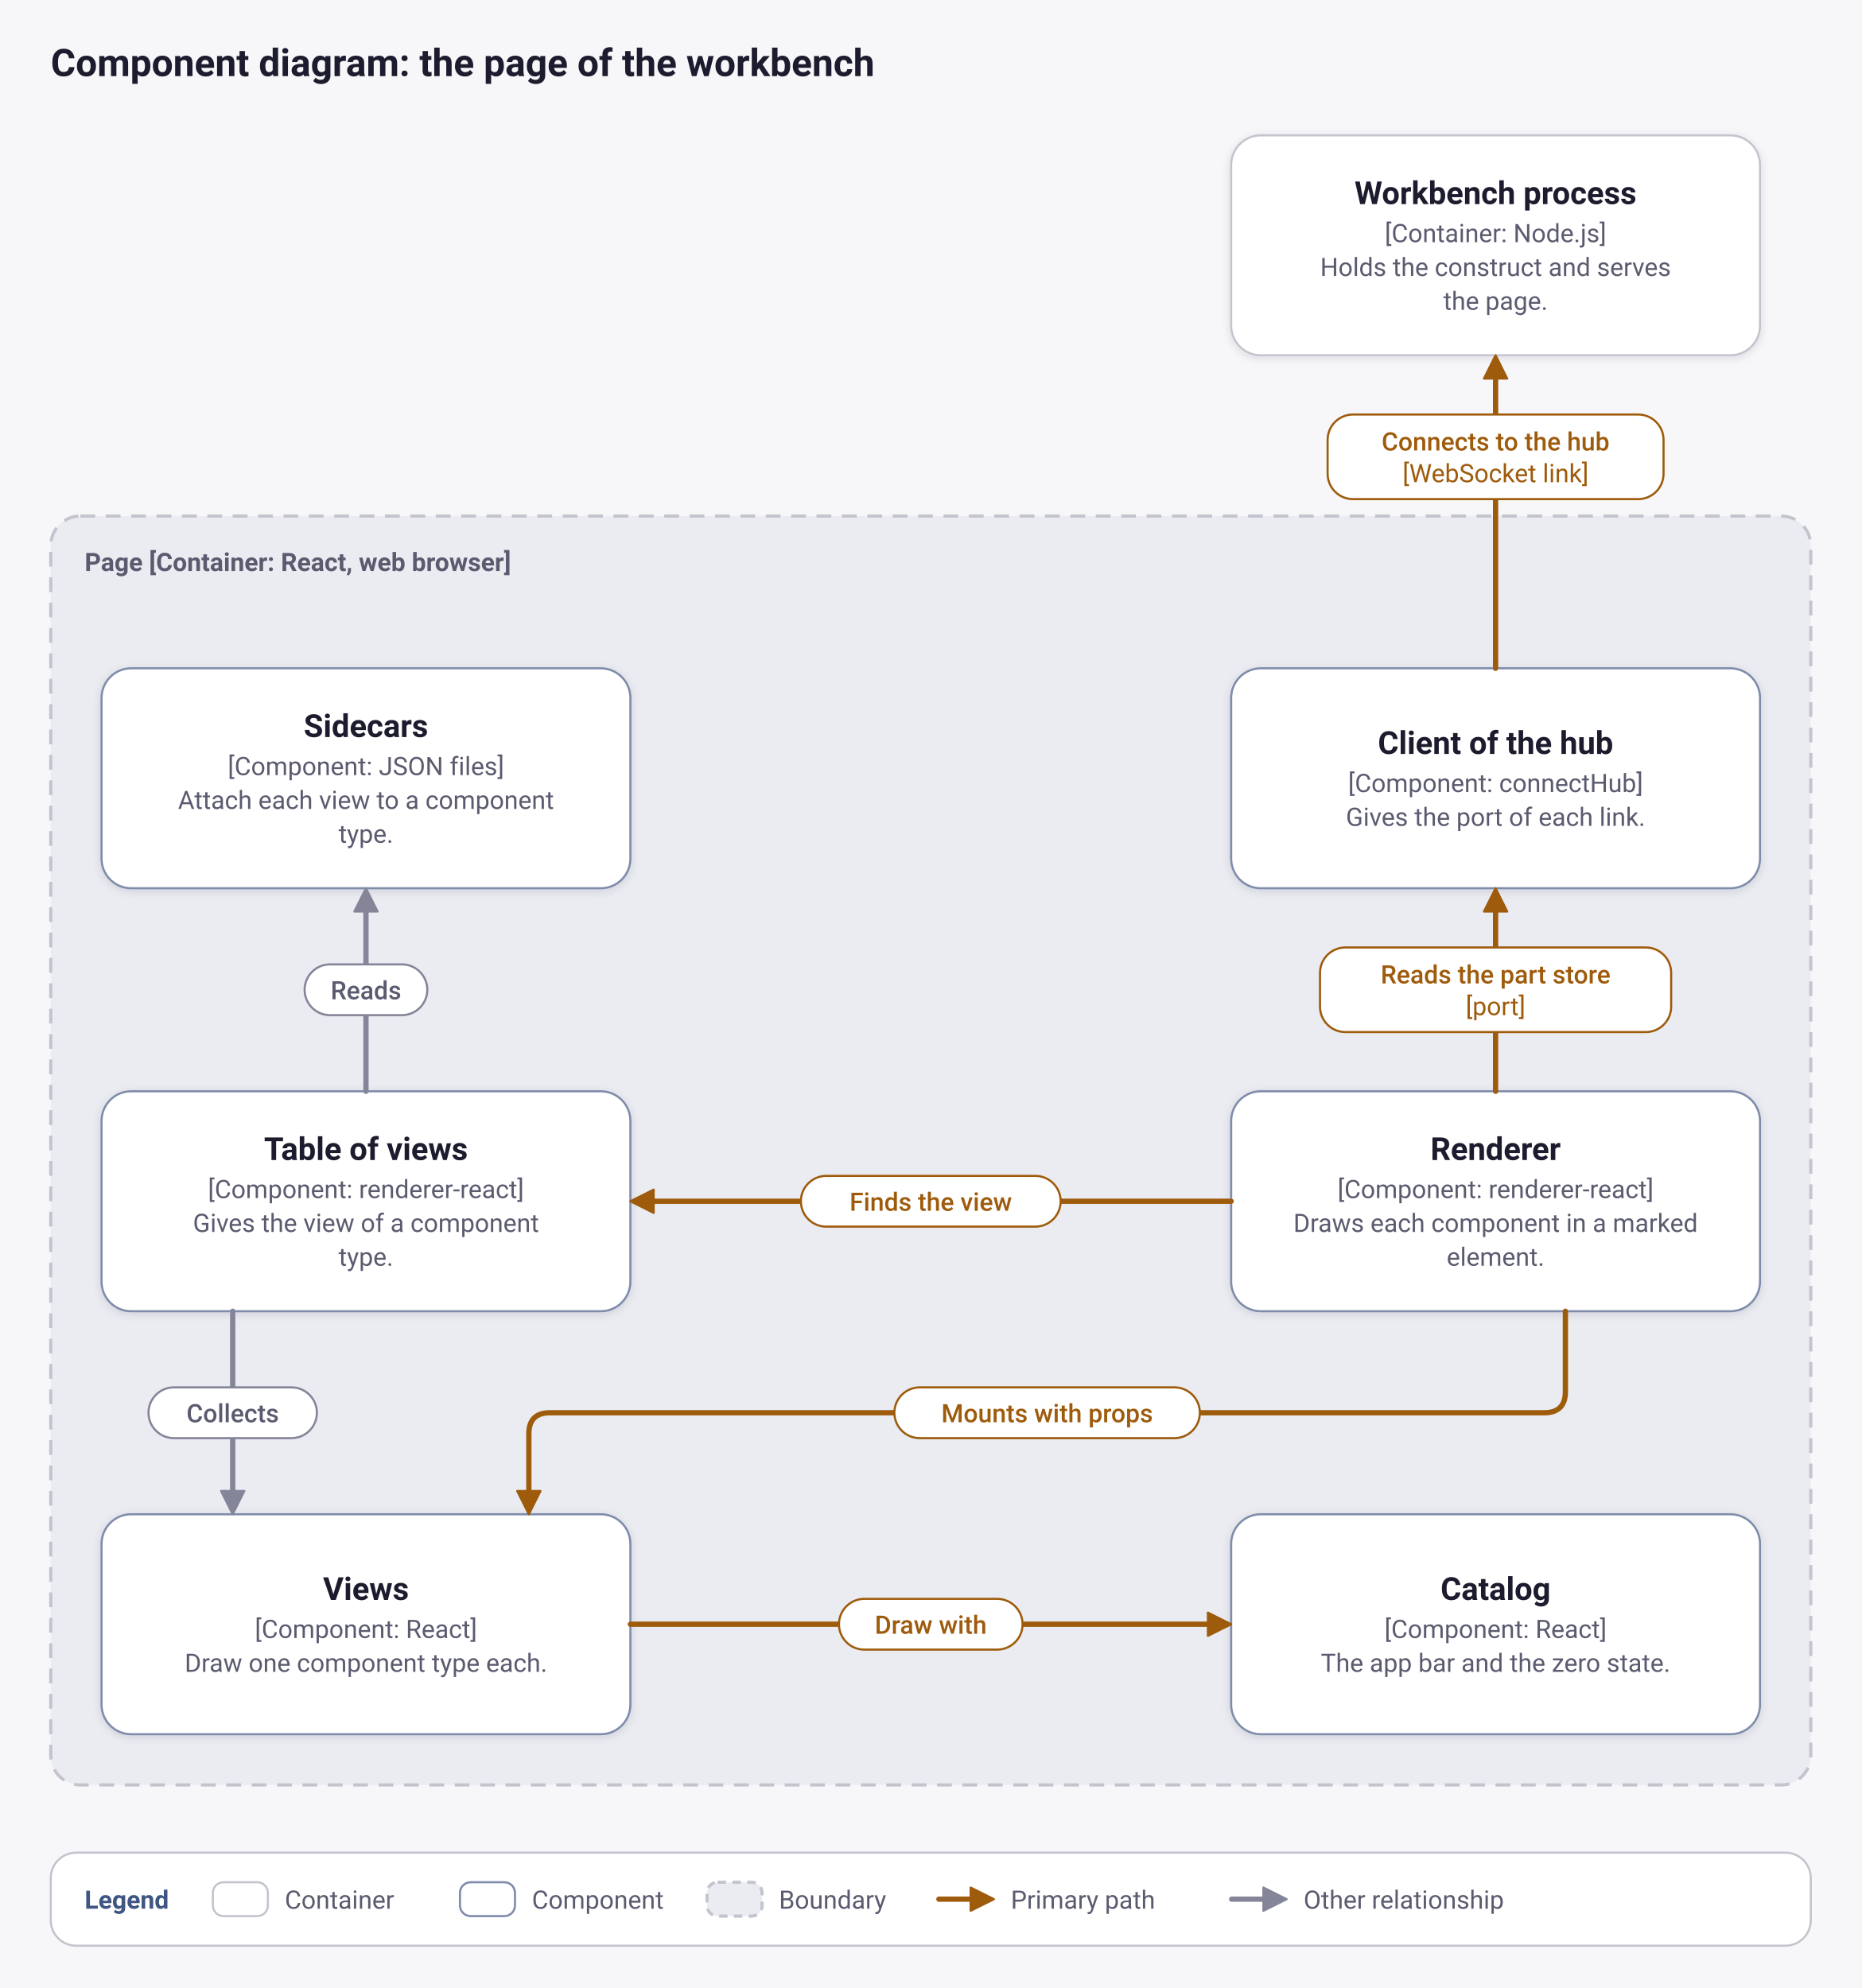
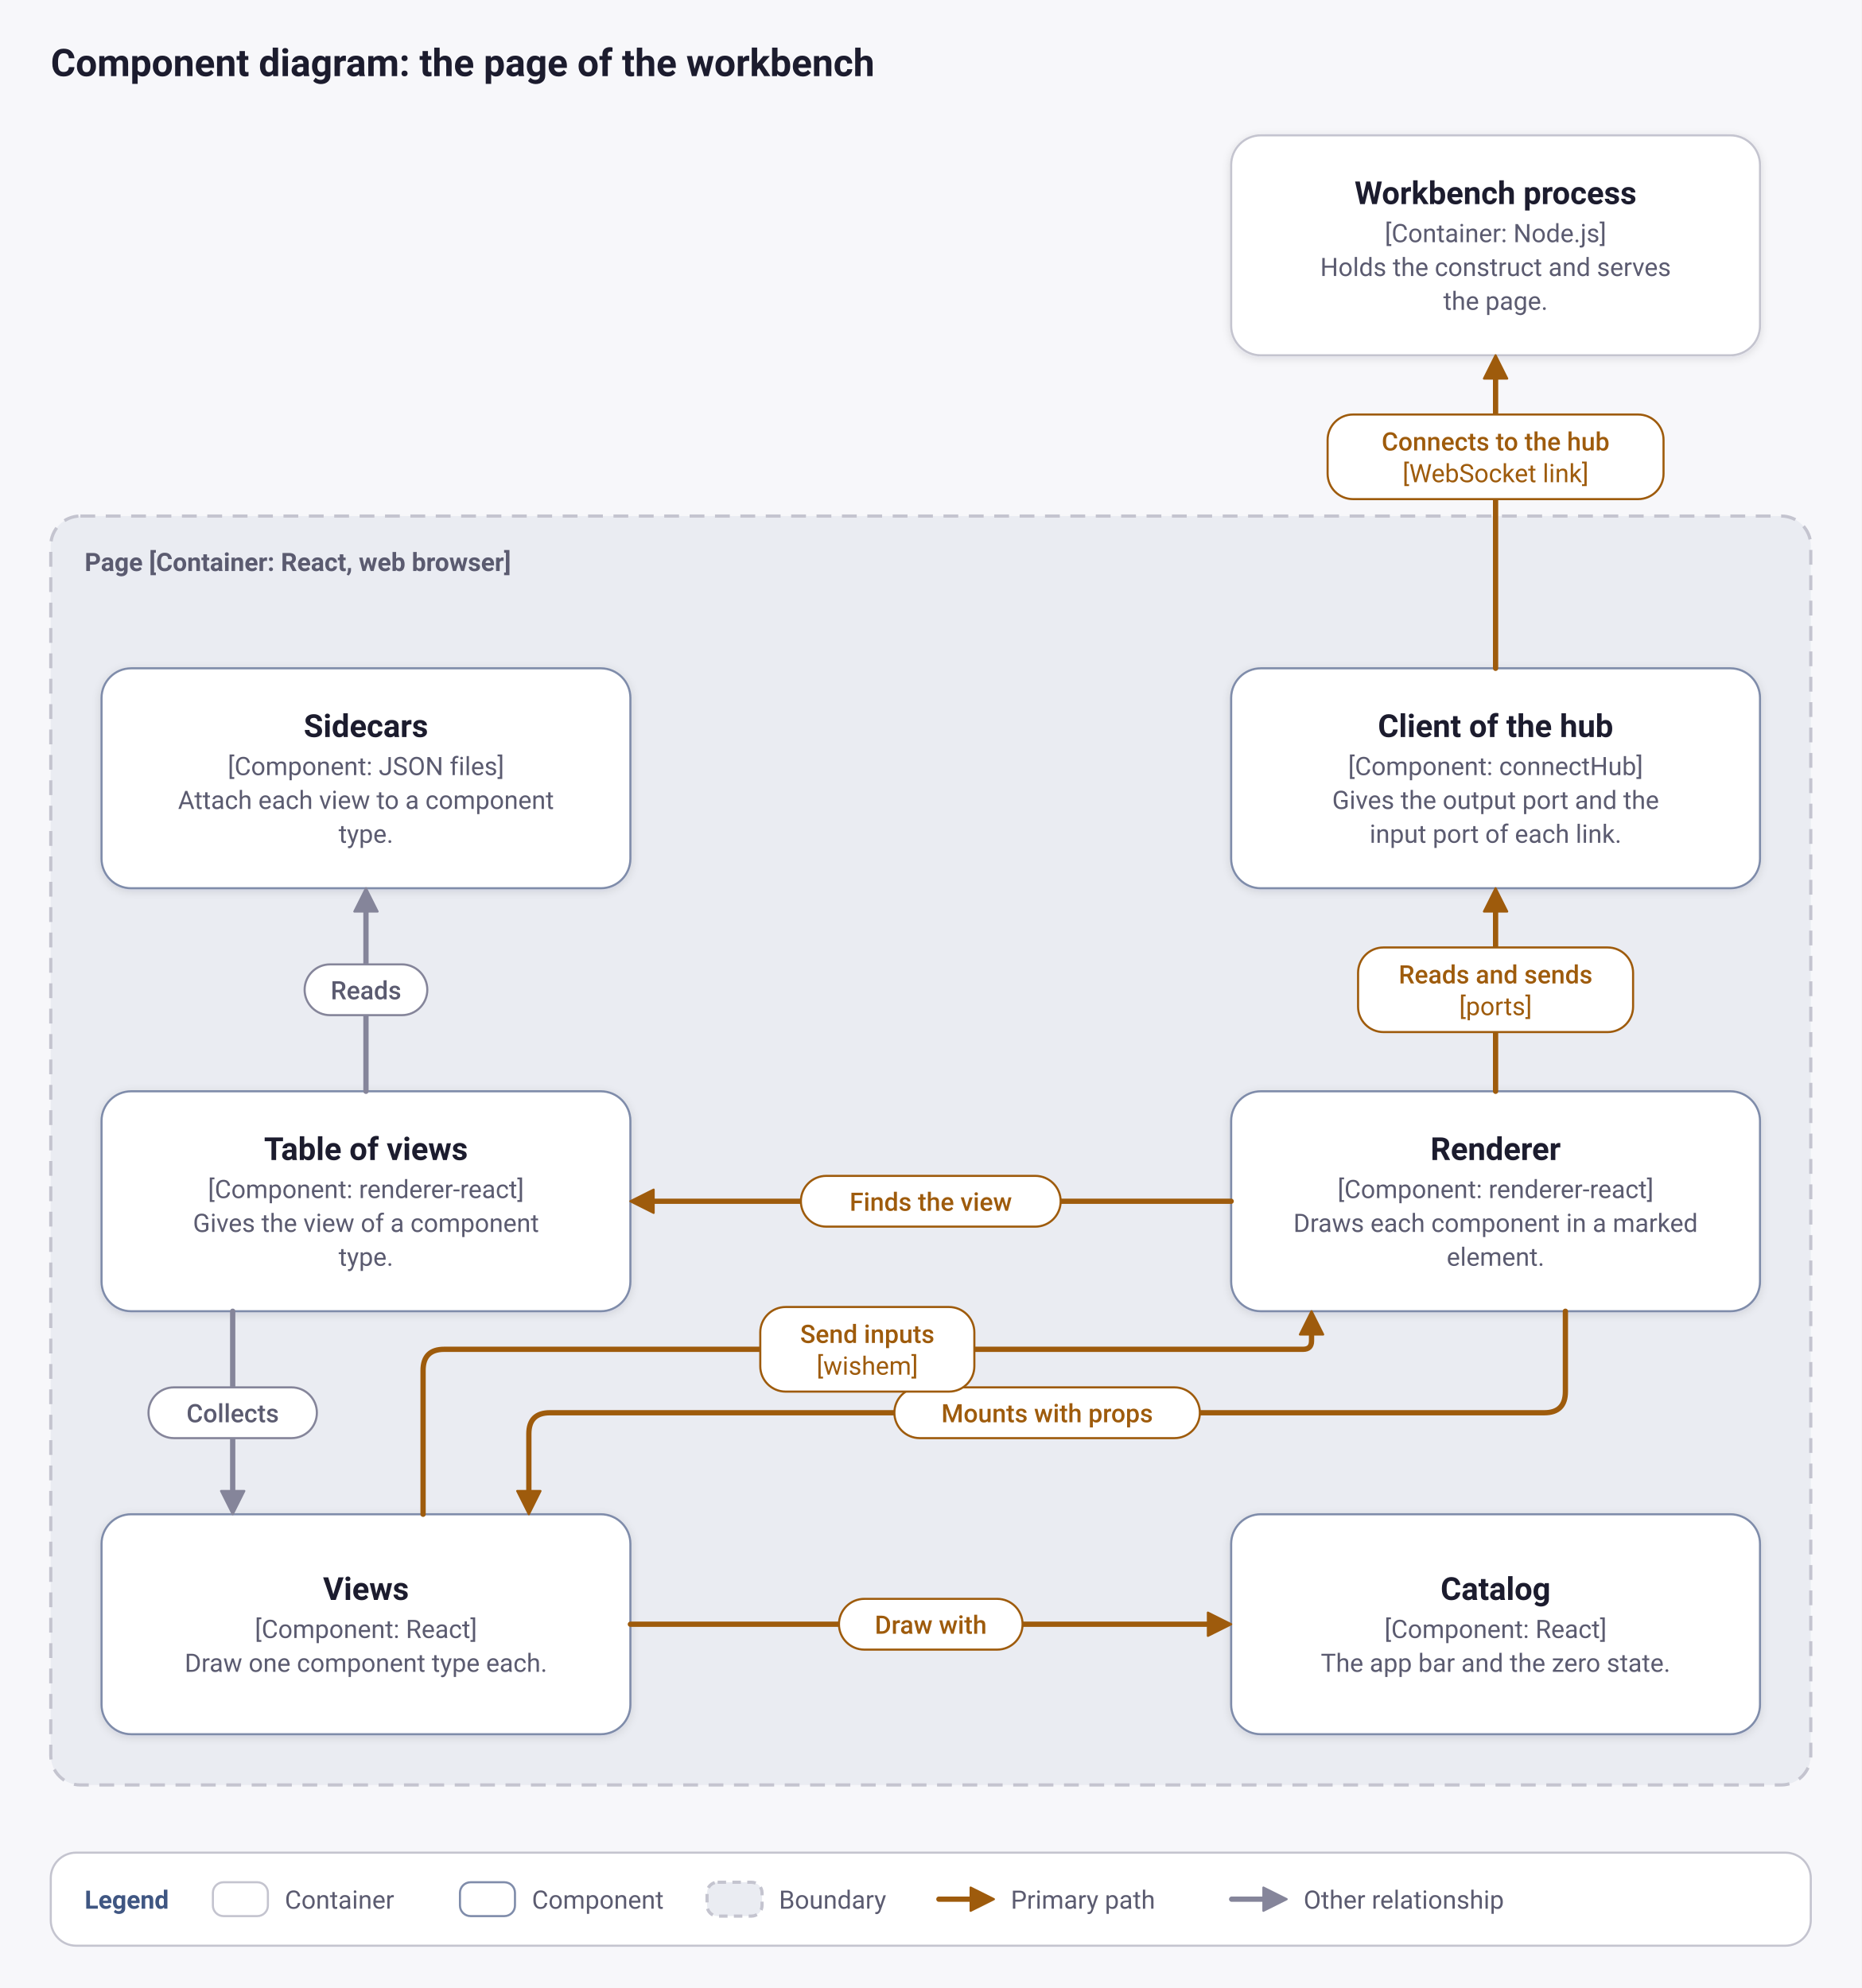
<svg xmlns="http://www.w3.org/2000/svg" viewBox="0 0 880 940" width="880" height="940" role="img" aria-labelledby="title desc">
  <defs>
    <filter id="shadow" x="-10%" y="-10%" width="120%" height="130%">
      <feDropShadow dx="0" dy="1" stdDeviation="2" flood-color="#17172a" flood-opacity="0.12" />
    </filter>
  </defs>
  <rect width="880" height="940" fill="#f7f7fa" />
  <text x="24" y="36" font-family="system-ui, -apple-system, 'Segoe UI', Roboto, 'Helvetica Neue', Arial, sans-serif" font-weight="600" font-size="18" fill="#1c1c2e" text-anchor="start">Component diagram: the page of the workbench</text>
  <rect x="24" y="244" width="832" height="600" rx="14" fill="#eaecf2" stroke="#c4c4cf" stroke-width="1.5" stroke-dasharray="7 5" />
  <text x="40" y="270" font-family="system-ui, -apple-system, 'Segoe UI', Roboto, 'Helvetica Neue', Arial, sans-serif" font-weight="600" font-size="12" fill="#5b5b70" text-anchor="start">Page [Container: React, web browser]</text>
  <rect x="582" y="64" width="250" height="104" rx="14" fill="#ffffff" stroke="#c4c4cf" filter="url(#shadow)" />
  <text x="707" y="96.5" font-family="system-ui, -apple-system, 'Segoe UI', Roboto, 'Helvetica Neue', Arial, sans-serif" font-weight="600" font-size="15" fill="#1c1c2e" text-anchor="middle">Workbench process</text>
  <text x="707" y="114.5" font-family="system-ui, -apple-system, 'Segoe UI', Roboto, 'Helvetica Neue', Arial, sans-serif" font-weight="400" font-size="12" fill="#5b5b70" text-anchor="middle">[Container: Node.js]</text>
  <text x="707" y="130.5" font-family="system-ui, -apple-system, 'Segoe UI', Roboto, 'Helvetica Neue', Arial, sans-serif" font-weight="400" font-size="12" fill="#5b5b70" text-anchor="middle">Holds the construct and serves</text>
  <text x="707" y="146.5" font-family="system-ui, -apple-system, 'Segoe UI', Roboto, 'Helvetica Neue', Arial, sans-serif" font-weight="400" font-size="12" fill="#5b5b70" text-anchor="middle">the page.</text>
  <rect x="48" y="316" width="250" height="104" rx="14" fill="#ffffff" stroke="#7f8caa" filter="url(#shadow)" />
  <text x="173" y="348.5" font-family="system-ui, -apple-system, 'Segoe UI', Roboto, 'Helvetica Neue', Arial, sans-serif" font-weight="600" font-size="15" fill="#1c1c2e" text-anchor="middle">Sidecars</text>
  <text x="173" y="366.5" font-family="system-ui, -apple-system, 'Segoe UI', Roboto, 'Helvetica Neue', Arial, sans-serif" font-weight="400" font-size="12" fill="#5b5b70" text-anchor="middle">[Component: JSON files]</text>
  <text x="173" y="382.5" font-family="system-ui, -apple-system, 'Segoe UI', Roboto, 'Helvetica Neue', Arial, sans-serif" font-weight="400" font-size="12" fill="#5b5b70" text-anchor="middle">Attach each view to a component</text>
  <text x="173" y="398.5" font-family="system-ui, -apple-system, 'Segoe UI', Roboto, 'Helvetica Neue', Arial, sans-serif" font-weight="400" font-size="12" fill="#5b5b70" text-anchor="middle">type.</text>
  <rect x="582" y="316" width="250" height="104" rx="14" fill="#ffffff" stroke="#7f8caa" filter="url(#shadow)" />
-   <text x="707" y="356.5" font-family="system-ui, -apple-system, 'Segoe UI', Roboto, 'Helvetica Neue', Arial, sans-serif" font-weight="600" font-size="15" fill="#1c1c2e" text-anchor="middle">Client of the hub</text>
-   <text x="707" y="374.5" font-family="system-ui, -apple-system, 'Segoe UI', Roboto, 'Helvetica Neue', Arial, sans-serif" font-weight="400" font-size="12" fill="#5b5b70" text-anchor="middle">[Component: connectHub]</text>
-   <text x="707" y="390.5" font-family="system-ui, -apple-system, 'Segoe UI', Roboto, 'Helvetica Neue', Arial, sans-serif" font-weight="400" font-size="12" fill="#5b5b70" text-anchor="middle">Gives the port of each link.</text>
+   <text x="707" y="348.5" font-family="system-ui, -apple-system, 'Segoe UI', Roboto, 'Helvetica Neue', Arial, sans-serif" font-weight="600" font-size="15" fill="#1c1c2e" text-anchor="middle">Client of the hub</text>
+   <text x="707" y="366.5" font-family="system-ui, -apple-system, 'Segoe UI', Roboto, 'Helvetica Neue', Arial, sans-serif" font-weight="400" font-size="12" fill="#5b5b70" text-anchor="middle">[Component: connectHub]</text>
+   <text x="707" y="382.5" font-family="system-ui, -apple-system, 'Segoe UI', Roboto, 'Helvetica Neue', Arial, sans-serif" font-weight="400" font-size="12" fill="#5b5b70" text-anchor="middle">Gives the output port and the</text>
+   <text x="707" y="398.5" font-family="system-ui, -apple-system, 'Segoe UI', Roboto, 'Helvetica Neue', Arial, sans-serif" font-weight="400" font-size="12" fill="#5b5b70" text-anchor="middle">input port of each link.</text>
  <rect x="48" y="516" width="250" height="104" rx="14" fill="#ffffff" stroke="#7f8caa" filter="url(#shadow)" />
  <text x="173" y="548.5" font-family="system-ui, -apple-system, 'Segoe UI', Roboto, 'Helvetica Neue', Arial, sans-serif" font-weight="600" font-size="15" fill="#1c1c2e" text-anchor="middle">Table of views</text>
  <text x="173" y="566.5" font-family="system-ui, -apple-system, 'Segoe UI', Roboto, 'Helvetica Neue', Arial, sans-serif" font-weight="400" font-size="12" fill="#5b5b70" text-anchor="middle">[Component: renderer-react]</text>
  <text x="173" y="582.5" font-family="system-ui, -apple-system, 'Segoe UI', Roboto, 'Helvetica Neue', Arial, sans-serif" font-weight="400" font-size="12" fill="#5b5b70" text-anchor="middle">Gives the view of a component</text>
  <text x="173" y="598.5" font-family="system-ui, -apple-system, 'Segoe UI', Roboto, 'Helvetica Neue', Arial, sans-serif" font-weight="400" font-size="12" fill="#5b5b70" text-anchor="middle">type.</text>
  <rect x="582" y="516" width="250" height="104" rx="14" fill="#ffffff" stroke="#7f8caa" filter="url(#shadow)" />
  <text x="707" y="548.5" font-family="system-ui, -apple-system, 'Segoe UI', Roboto, 'Helvetica Neue', Arial, sans-serif" font-weight="600" font-size="15" fill="#1c1c2e" text-anchor="middle">Renderer</text>
  <text x="707" y="566.5" font-family="system-ui, -apple-system, 'Segoe UI', Roboto, 'Helvetica Neue', Arial, sans-serif" font-weight="400" font-size="12" fill="#5b5b70" text-anchor="middle">[Component: renderer-react]</text>
  <text x="707" y="582.5" font-family="system-ui, -apple-system, 'Segoe UI', Roboto, 'Helvetica Neue', Arial, sans-serif" font-weight="400" font-size="12" fill="#5b5b70" text-anchor="middle">Draws each component in a marked</text>
  <text x="707" y="598.5" font-family="system-ui, -apple-system, 'Segoe UI', Roboto, 'Helvetica Neue', Arial, sans-serif" font-weight="400" font-size="12" fill="#5b5b70" text-anchor="middle">element.</text>
  <rect x="48" y="716" width="250" height="104" rx="14" fill="#ffffff" stroke="#7f8caa" filter="url(#shadow)" />
  <text x="173" y="756.5" font-family="system-ui, -apple-system, 'Segoe UI', Roboto, 'Helvetica Neue', Arial, sans-serif" font-weight="600" font-size="15" fill="#1c1c2e" text-anchor="middle">Views</text>
  <text x="173" y="774.5" font-family="system-ui, -apple-system, 'Segoe UI', Roboto, 'Helvetica Neue', Arial, sans-serif" font-weight="400" font-size="12" fill="#5b5b70" text-anchor="middle">[Component: React]</text>
  <text x="173" y="790.5" font-family="system-ui, -apple-system, 'Segoe UI', Roboto, 'Helvetica Neue', Arial, sans-serif" font-weight="400" font-size="12" fill="#5b5b70" text-anchor="middle">Draw one component type each.</text>
  <rect x="582" y="716" width="250" height="104" rx="14" fill="#ffffff" stroke="#7f8caa" filter="url(#shadow)" />
  <text x="707" y="756.5" font-family="system-ui, -apple-system, 'Segoe UI', Roboto, 'Helvetica Neue', Arial, sans-serif" font-weight="600" font-size="15" fill="#1c1c2e" text-anchor="middle">Catalog</text>
  <text x="707" y="774.5" font-family="system-ui, -apple-system, 'Segoe UI', Roboto, 'Helvetica Neue', Arial, sans-serif" font-weight="400" font-size="12" fill="#5b5b70" text-anchor="middle">[Component: React]</text>
  <text x="707" y="790.5" font-family="system-ui, -apple-system, 'Segoe UI', Roboto, 'Helvetica Neue', Arial, sans-serif" font-weight="400" font-size="12" fill="#5b5b70" text-anchor="middle">The app bar and the zero state.</text>
  <path d="M707 316 L707 178" fill="none" stroke="#9e5b0c" stroke-width="2.5" stroke-linecap="round" stroke-linejoin="round" />
  <polygon points="707,168 712.5,179 701.5,179" fill="#9e5b0c" stroke="#9e5b0c" stroke-width="1" stroke-linejoin="round" />
  <rect x="627.6" y="196" width="158.8" height="40" rx="12" fill="#ffffff" stroke="#9e5b0c" />
  <text x="707" y="213" font-family="system-ui, -apple-system, 'Segoe UI', Roboto, 'Helvetica Neue', Arial, sans-serif" font-weight="500" font-size="12" fill="#9e5b0c" text-anchor="middle">Connects to the hub</text>
  <text x="707" y="228" font-family="system-ui, -apple-system, 'Segoe UI', Roboto, 'Helvetica Neue', Arial, sans-serif" font-weight="400" font-size="12" fill="#9e5b0c" text-anchor="middle">[WebSocket link]</text>
  <path d="M707 516 L707 430" fill="none" stroke="#9e5b0c" stroke-width="2.5" stroke-linecap="round" stroke-linejoin="round" />
  <polygon points="707,420 712.5,431 701.5,431" fill="#9e5b0c" stroke="#9e5b0c" stroke-width="1" stroke-linejoin="round" />
-   <rect x="624" y="448" width="166" height="40" rx="12" fill="#ffffff" stroke="#9e5b0c" />
-   <text x="707" y="465" font-family="system-ui, -apple-system, 'Segoe UI', Roboto, 'Helvetica Neue', Arial, sans-serif" font-weight="500" font-size="12" fill="#9e5b0c" text-anchor="middle">Reads the part store</text>
-   <text x="707" y="480" font-family="system-ui, -apple-system, 'Segoe UI', Roboto, 'Helvetica Neue', Arial, sans-serif" font-weight="400" font-size="12" fill="#9e5b0c" text-anchor="middle">[port]</text>
+   <rect x="642" y="448" width="130" height="40" rx="12" fill="#ffffff" stroke="#9e5b0c" />
+   <text x="707" y="465" font-family="system-ui, -apple-system, 'Segoe UI', Roboto, 'Helvetica Neue', Arial, sans-serif" font-weight="500" font-size="12" fill="#9e5b0c" text-anchor="middle">Reads and sends</text>
+   <text x="707" y="480" font-family="system-ui, -apple-system, 'Segoe UI', Roboto, 'Helvetica Neue', Arial, sans-serif" font-weight="400" font-size="12" fill="#9e5b0c" text-anchor="middle">[ports]</text>
  <path d="M740 620 L740 658 Q740 668 730 668 L260 668 Q250 668 250 678 L250 706" fill="none" stroke="#9e5b0c" stroke-width="2.5" stroke-linecap="round" stroke-linejoin="round" />
  <polygon points="250,716 244.5,705 255.5,705" fill="#9e5b0c" stroke="#9e5b0c" stroke-width="1" stroke-linejoin="round" />
  <rect x="422.8" y="656" width="144.4" height="24" rx="12" fill="#ffffff" stroke="#9e5b0c" />
  <text x="495" y="672.5" font-family="system-ui, -apple-system, 'Segoe UI', Roboto, 'Helvetica Neue', Arial, sans-serif" font-weight="500" font-size="12" fill="#9e5b0c" text-anchor="middle">Mounts with props</text>
  <path d="M298 768 L572 768" fill="none" stroke="#9e5b0c" stroke-width="2.5" stroke-linecap="round" stroke-linejoin="round" />
  <polygon points="582,768 571,773.5 571,762.5" fill="#9e5b0c" stroke="#9e5b0c" stroke-width="1" stroke-linejoin="round" />
  <rect x="396.6" y="756" width="86.8" height="24" rx="12" fill="#ffffff" stroke="#9e5b0c" />
  <text x="440" y="772.5" font-family="system-ui, -apple-system, 'Segoe UI', Roboto, 'Helvetica Neue', Arial, sans-serif" font-weight="500" font-size="12" fill="#9e5b0c" text-anchor="middle">Draw with</text>
+   <path d="M200 716 L200 648 Q200 638 210 638 L616 638 Q620 638 620 634 L620 630" fill="none" stroke="#9e5b0c" stroke-width="2.5" stroke-linecap="round" stroke-linejoin="round" />
+   <polygon points="620,620 625.5,631 614.5,631" fill="#9e5b0c" stroke="#9e5b0c" stroke-width="1" stroke-linejoin="round" />
+   <rect x="359.4" y="618" width="101.2" height="40" rx="12" fill="#ffffff" stroke="#9e5b0c" />
+   <text x="410" y="635" font-family="system-ui, -apple-system, 'Segoe UI', Roboto, 'Helvetica Neue', Arial, sans-serif" font-weight="500" font-size="12" fill="#9e5b0c" text-anchor="middle">Send inputs</text>
+   <text x="410" y="650" font-family="system-ui, -apple-system, 'Segoe UI', Roboto, 'Helvetica Neue', Arial, sans-serif" font-weight="400" font-size="12" fill="#9e5b0c" text-anchor="middle">[wishem]</text>
  <path d="M582 568 L308 568" fill="none" stroke="#9e5b0c" stroke-width="2.5" stroke-linecap="round" stroke-linejoin="round" />
  <polygon points="298,568 309,562.5 309,573.5" fill="#9e5b0c" stroke="#9e5b0c" stroke-width="1" stroke-linejoin="round" />
  <rect x="378.6" y="556" width="122.8" height="24" rx="12" fill="#ffffff" stroke="#9e5b0c" />
  <text x="440" y="572.5" font-family="system-ui, -apple-system, 'Segoe UI', Roboto, 'Helvetica Neue', Arial, sans-serif" font-weight="500" font-size="12" fill="#9e5b0c" text-anchor="middle">Finds the view</text>
  <path d="M173 516 L173 430" fill="none" stroke="#85859a" stroke-width="2.5" stroke-linecap="round" stroke-linejoin="round" />
  <polygon points="173,420 178.5,431 167.5,431" fill="#85859a" stroke="#85859a" stroke-width="1" stroke-linejoin="round" />
  <rect x="144" y="456" width="58" height="24" rx="12" fill="#ffffff" stroke="#85859a" />
  <text x="173" y="472.5" font-family="system-ui, -apple-system, 'Segoe UI', Roboto, 'Helvetica Neue', Arial, sans-serif" font-weight="500" font-size="12" fill="#5b5b70" text-anchor="middle">Reads</text>
  <path d="M110 620 L110 706" fill="none" stroke="#85859a" stroke-width="2.5" stroke-linecap="round" stroke-linejoin="round" />
  <polygon points="110,716 104.5,705 115.5,705" fill="#85859a" stroke="#85859a" stroke-width="1" stroke-linejoin="round" />
  <rect x="70.2" y="656" width="79.6" height="24" rx="12" fill="#ffffff" stroke="#85859a" />
  <text x="110" y="672.5" font-family="system-ui, -apple-system, 'Segoe UI', Roboto, 'Helvetica Neue', Arial, sans-serif" font-weight="500" font-size="12" fill="#5b5b70" text-anchor="middle">Collects</text>
  <rect x="24" y="876" width="832" height="44" rx="12" fill="#ffffff" stroke="#c4c4cf" />
  <text x="40" y="902.5" font-family="system-ui, -apple-system, 'Segoe UI', Roboto, 'Helvetica Neue', Arial, sans-serif" font-weight="600" font-size="12" fill="#3f5682" text-anchor="start">Legend</text>
  <rect x="100.64" y="890" width="26" height="16" rx="5" fill="#ffffff" stroke="#c4c4cf" />
  <text x="134.64" y="902.5" font-family="system-ui, -apple-system, 'Segoe UI', Roboto, 'Helvetica Neue', Arial, sans-serif" font-weight="400" font-size="12" fill="#5b5b70" text-anchor="start">Container</text>
  <rect x="217.44" y="890" width="26" height="16" rx="5" fill="#ffffff" stroke="#7f8caa" />
  <text x="251.44" y="902.5" font-family="system-ui, -apple-system, 'Segoe UI', Roboto, 'Helvetica Neue', Arial, sans-serif" font-weight="400" font-size="12" fill="#5b5b70" text-anchor="start">Component</text>
  <rect x="334.24" y="890" width="26" height="16" rx="5" fill="#eaecf2" stroke="#c4c4cf" stroke-width="1.5" stroke-dasharray="4 3" />
  <text x="368.24" y="902.5" font-family="system-ui, -apple-system, 'Segoe UI', Roboto, 'Helvetica Neue', Arial, sans-serif" font-weight="400" font-size="12" fill="#5b5b70" text-anchor="start">Boundary</text>
  <path d="M443.84 898 L459.84 898" stroke="#9e5b0c" stroke-width="2.5" stroke-linecap="round" />
  <polygon points="469.84,898 458.84,903.5 458.84,892.5" fill="#9e5b0c" stroke="#9e5b0c" stroke-width="1" stroke-linejoin="round" />
  <text x="477.84" y="902.5" font-family="system-ui, -apple-system, 'Segoe UI', Roboto, 'Helvetica Neue', Arial, sans-serif" font-weight="400" font-size="12" fill="#5b5b70" text-anchor="start">Primary path</text>
  <path d="M582.24 898 L598.24 898" stroke="#85859a" stroke-width="2.5" stroke-linecap="round" />
  <polygon points="608.24,898 597.24,903.5 597.24,892.5" fill="#85859a" stroke="#85859a" stroke-width="1" stroke-linejoin="round" />
  <text x="616.24" y="902.5" font-family="system-ui, -apple-system, 'Segoe UI', Roboto, 'Helvetica Neue', Arial, sans-serif" font-weight="400" font-size="12" fill="#5b5b70" text-anchor="start">Other relationship</text>
</svg>
